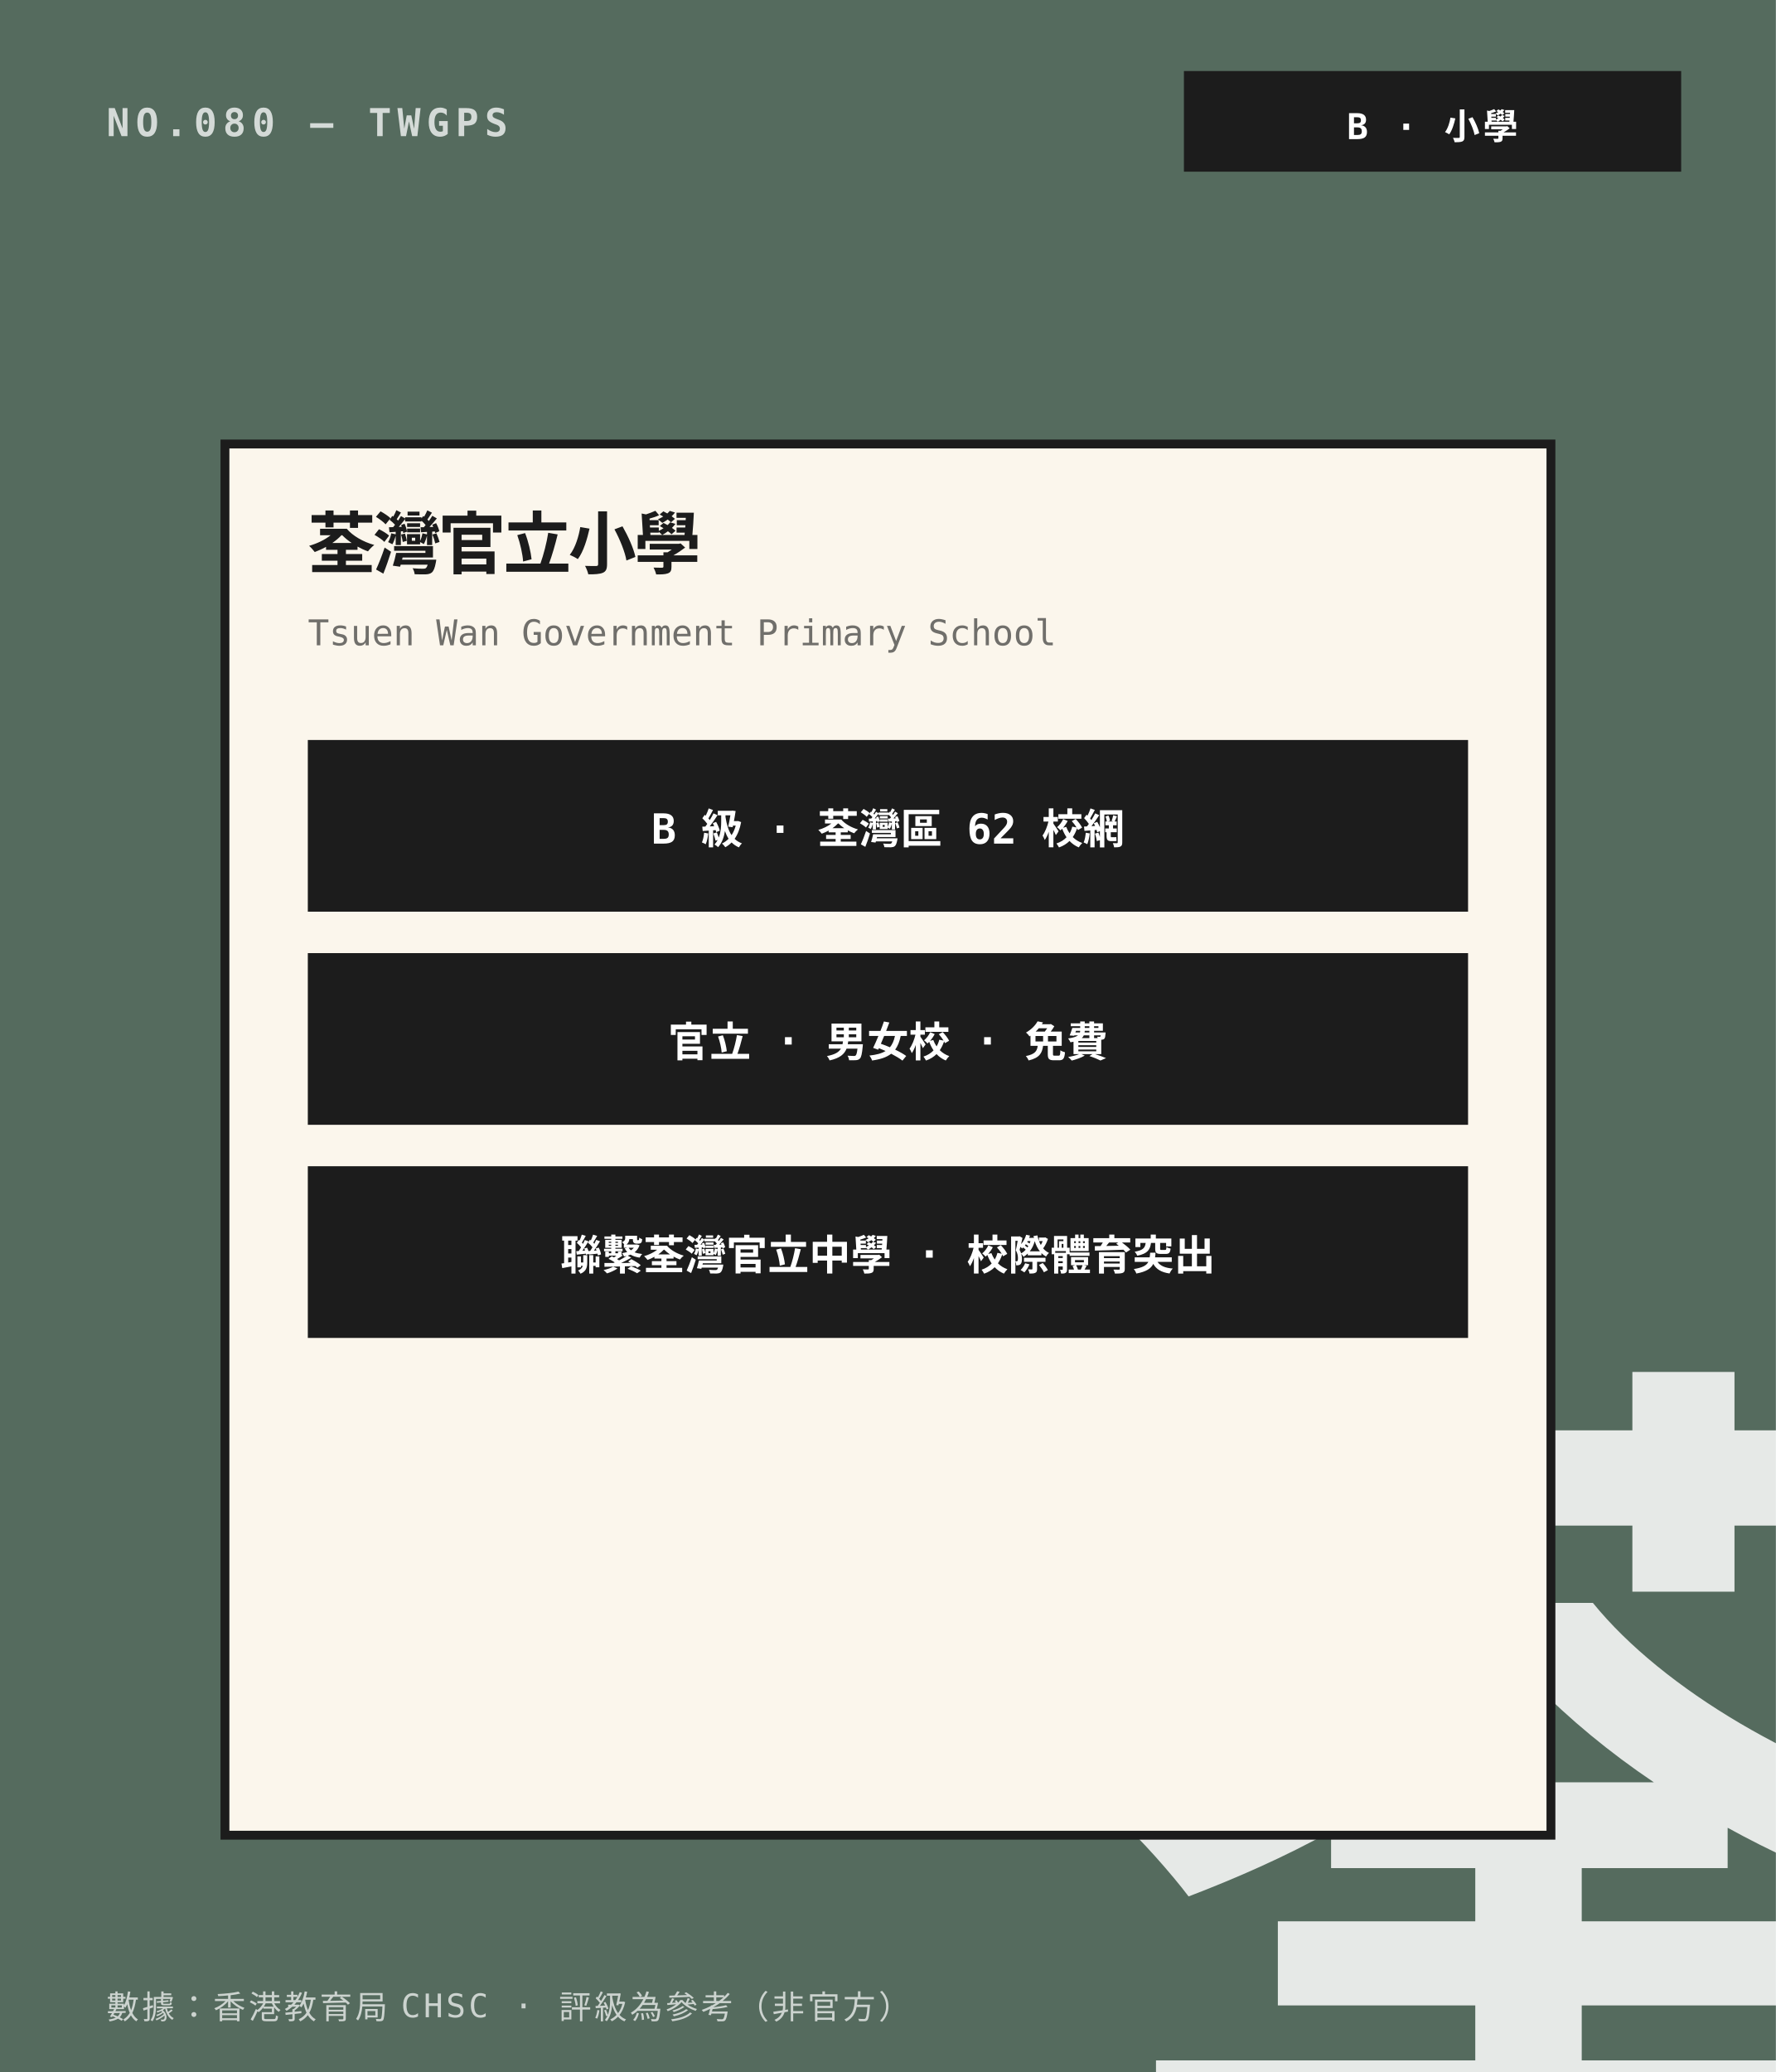
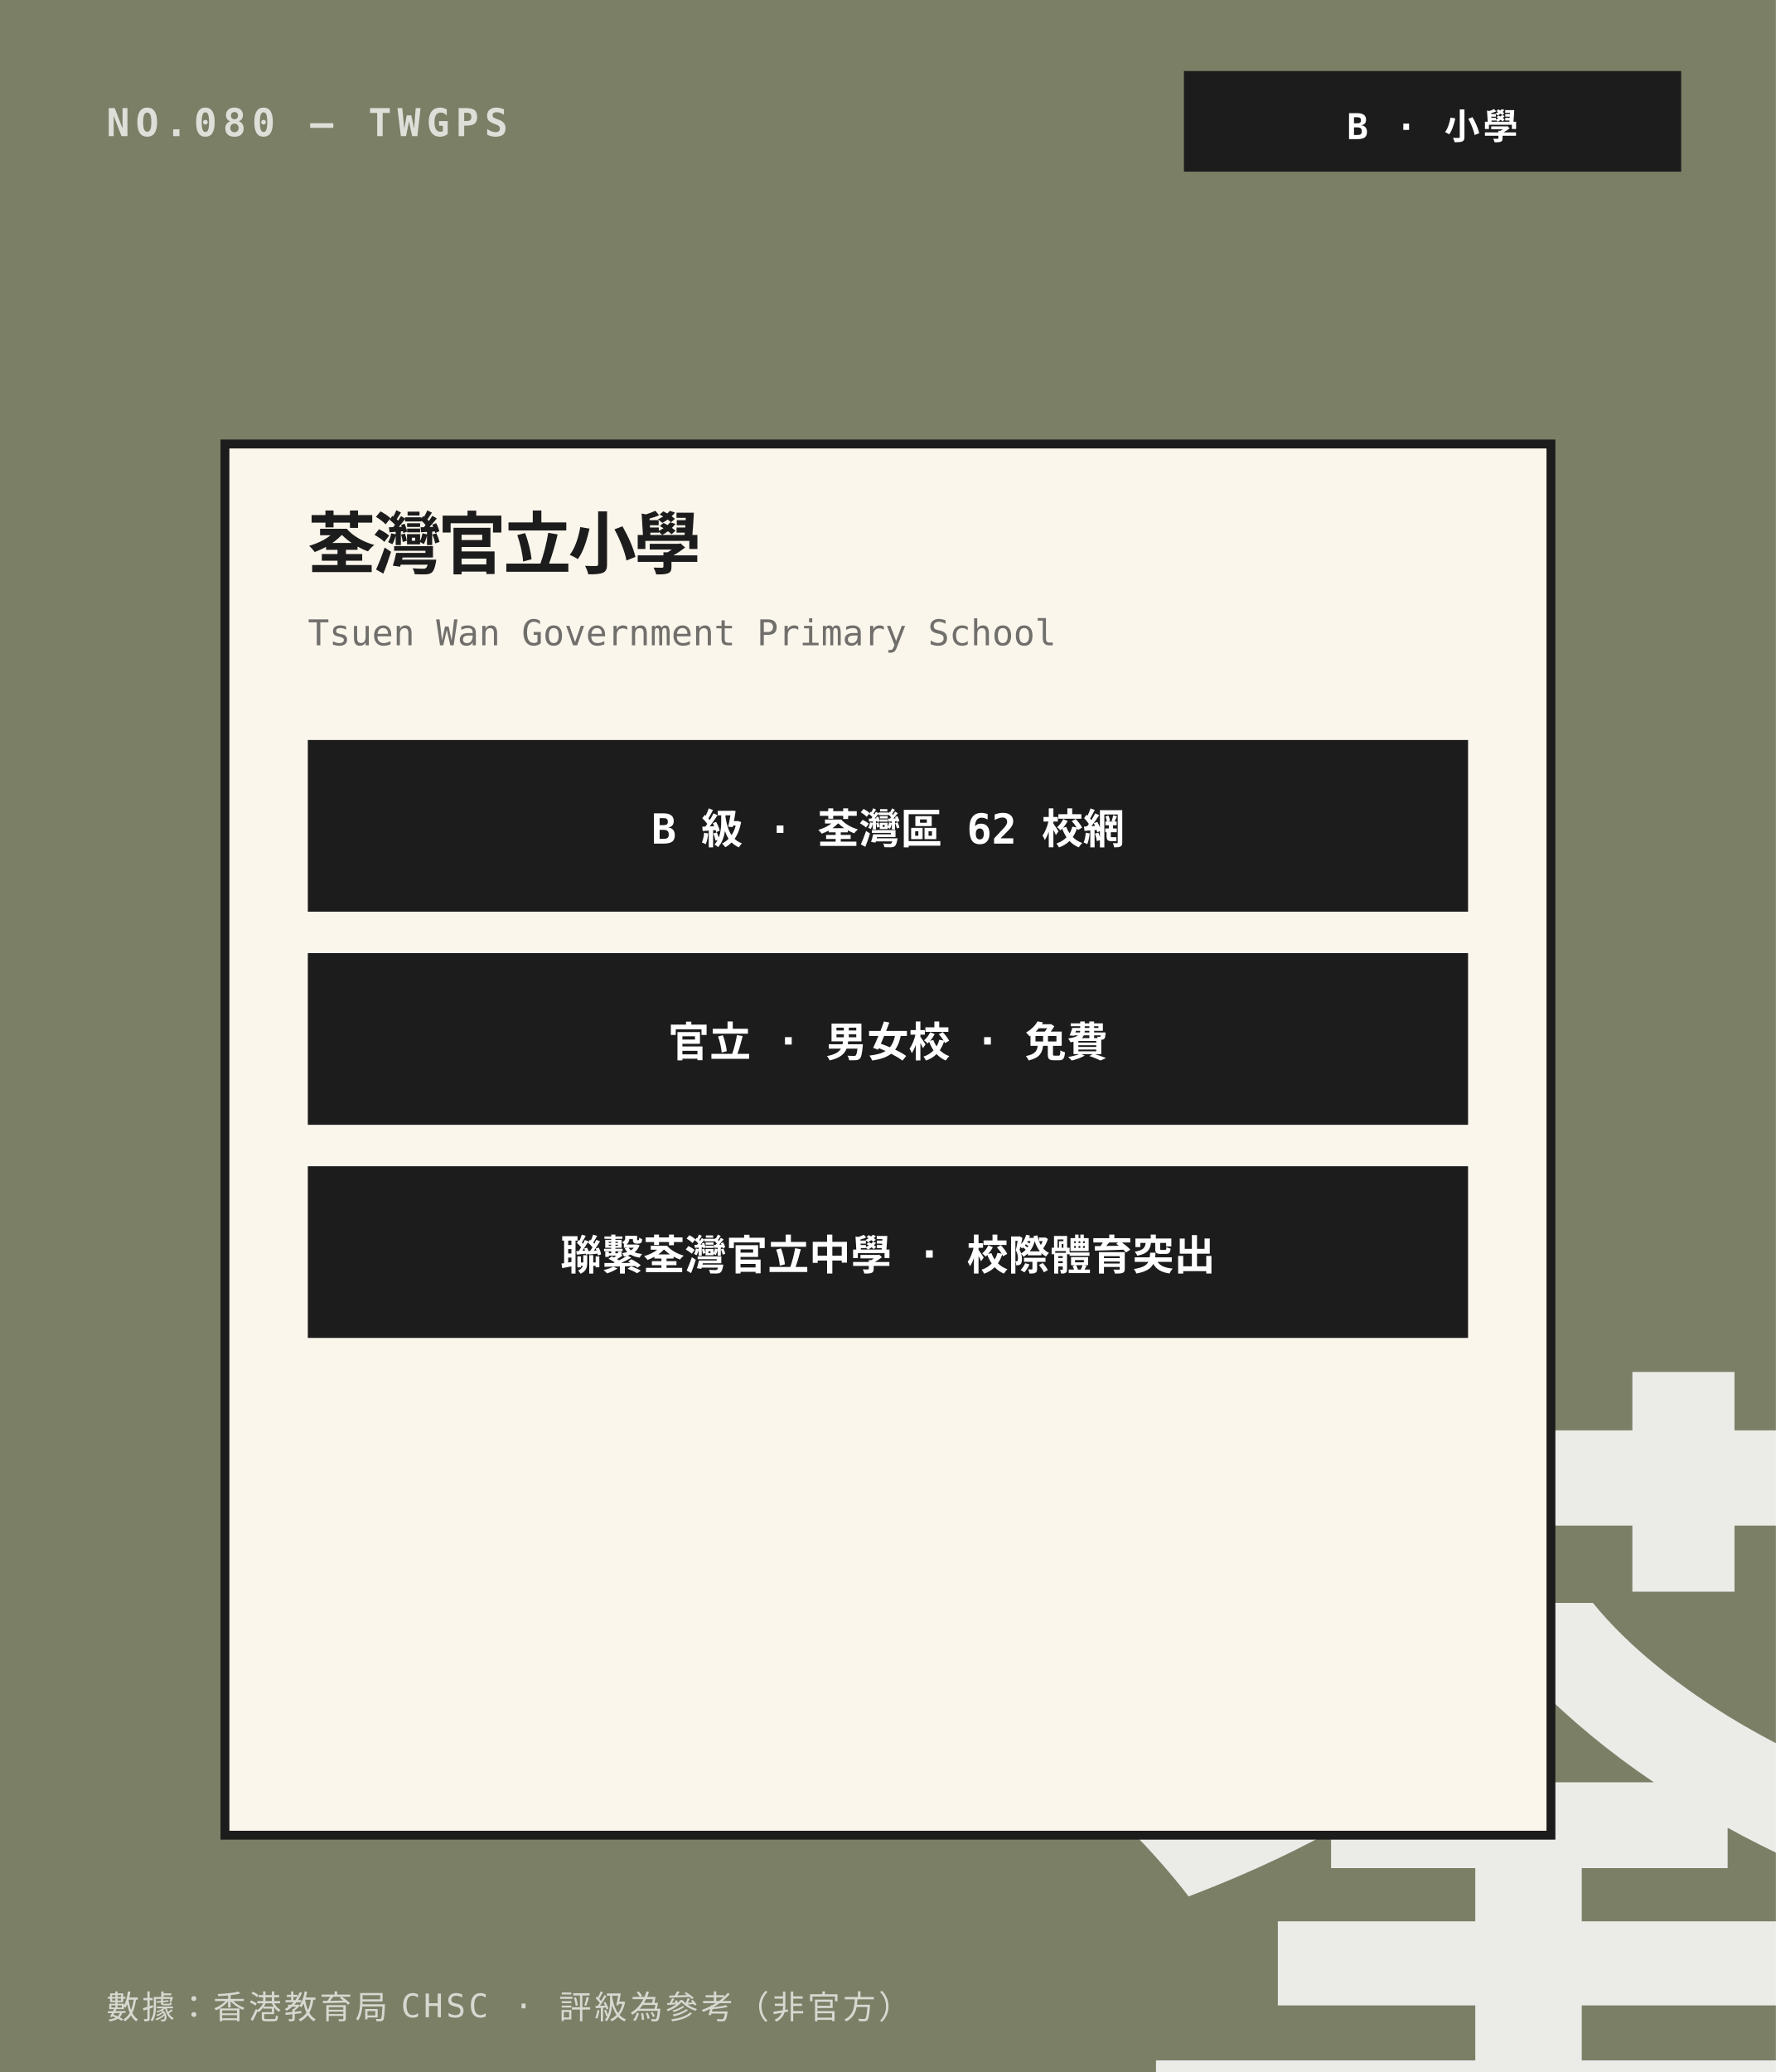
<svg xmlns="http://www.w3.org/2000/svg" width="600" height="700" viewBox="0 0 600 700">
-   <rect width="600" height="700" fill="#556B5E" />
+   <rect width="600" height="700" fill="#7A7F66" />
  <rect x="400" y="24" width="168" height="34" fill="#1C1C1C" />
  <text x="484" y="47" text-anchor="middle" font-family="ui-monospace, Menlo, monospace" font-size="12" font-weight="800" fill="#FFFFFF" letter-spacing="1">B · 小學</text>
  <text x="372" y="710" font-family="Georgia, 'Times New Roman', serif" font-size="290" font-weight="800" fill="rgba(255,255,255,.85)" letter-spacing="-16">荃</text>
  <text x="36" y="46" font-family="ui-monospace, Menlo, monospace" font-size="13" font-weight="600" fill="rgba(255,255,255,.75)" letter-spacing="2">NO.080 — TWGPS</text>
  <rect x="76" y="150" width="448" height="470" fill="#FBF6EC" stroke="#1C1C1C" stroke-width="3" />
  <text x="104" y="192" font-family="Georgia, 'Times New Roman', serif" font-size="23" font-weight="800" fill="#1C1C1C" letter-spacing="-1">荃灣官立小學</text>
  <text x="104" y="218" font-family="ui-monospace, Menlo, monospace" font-size="12" fill="rgba(28,28,28,.62)">Tsuen Wan Government Primary School</text>
  <rect x="104" y="250" width="392" height="58" fill="#1C1C1C" />
  <text x="300" y="285" text-anchor="middle" font-family="ui-monospace, Menlo, monospace" font-size="14" font-weight="800" fill="#FFFFFF">B 級 · 荃灣區 62 校網</text>
  <rect x="104" y="322" width="392" height="58" fill="#1C1C1C" />
  <text x="300" y="357" text-anchor="middle" font-family="ui-monospace, Menlo, monospace" font-size="14" font-weight="800" fill="#FFFFFF">官立 · 男女校 · 免費</text>
  <rect x="104" y="394" width="392" height="58" fill="#1C1C1C" />
  <text x="300" y="429" text-anchor="middle" font-family="ui-monospace, Menlo, monospace" font-size="14" font-weight="800" fill="#FFFFFF">聯繫荃灣官立中學 · 校際體育突出</text>
  <text x="36" y="682" font-family="ui-monospace, Menlo, monospace" font-size="11" fill="rgba(255,255,255,.7)" letter-spacing="1">數據：香港教育局 CHSC · 評級為參考（非官方）</text>
</svg>
